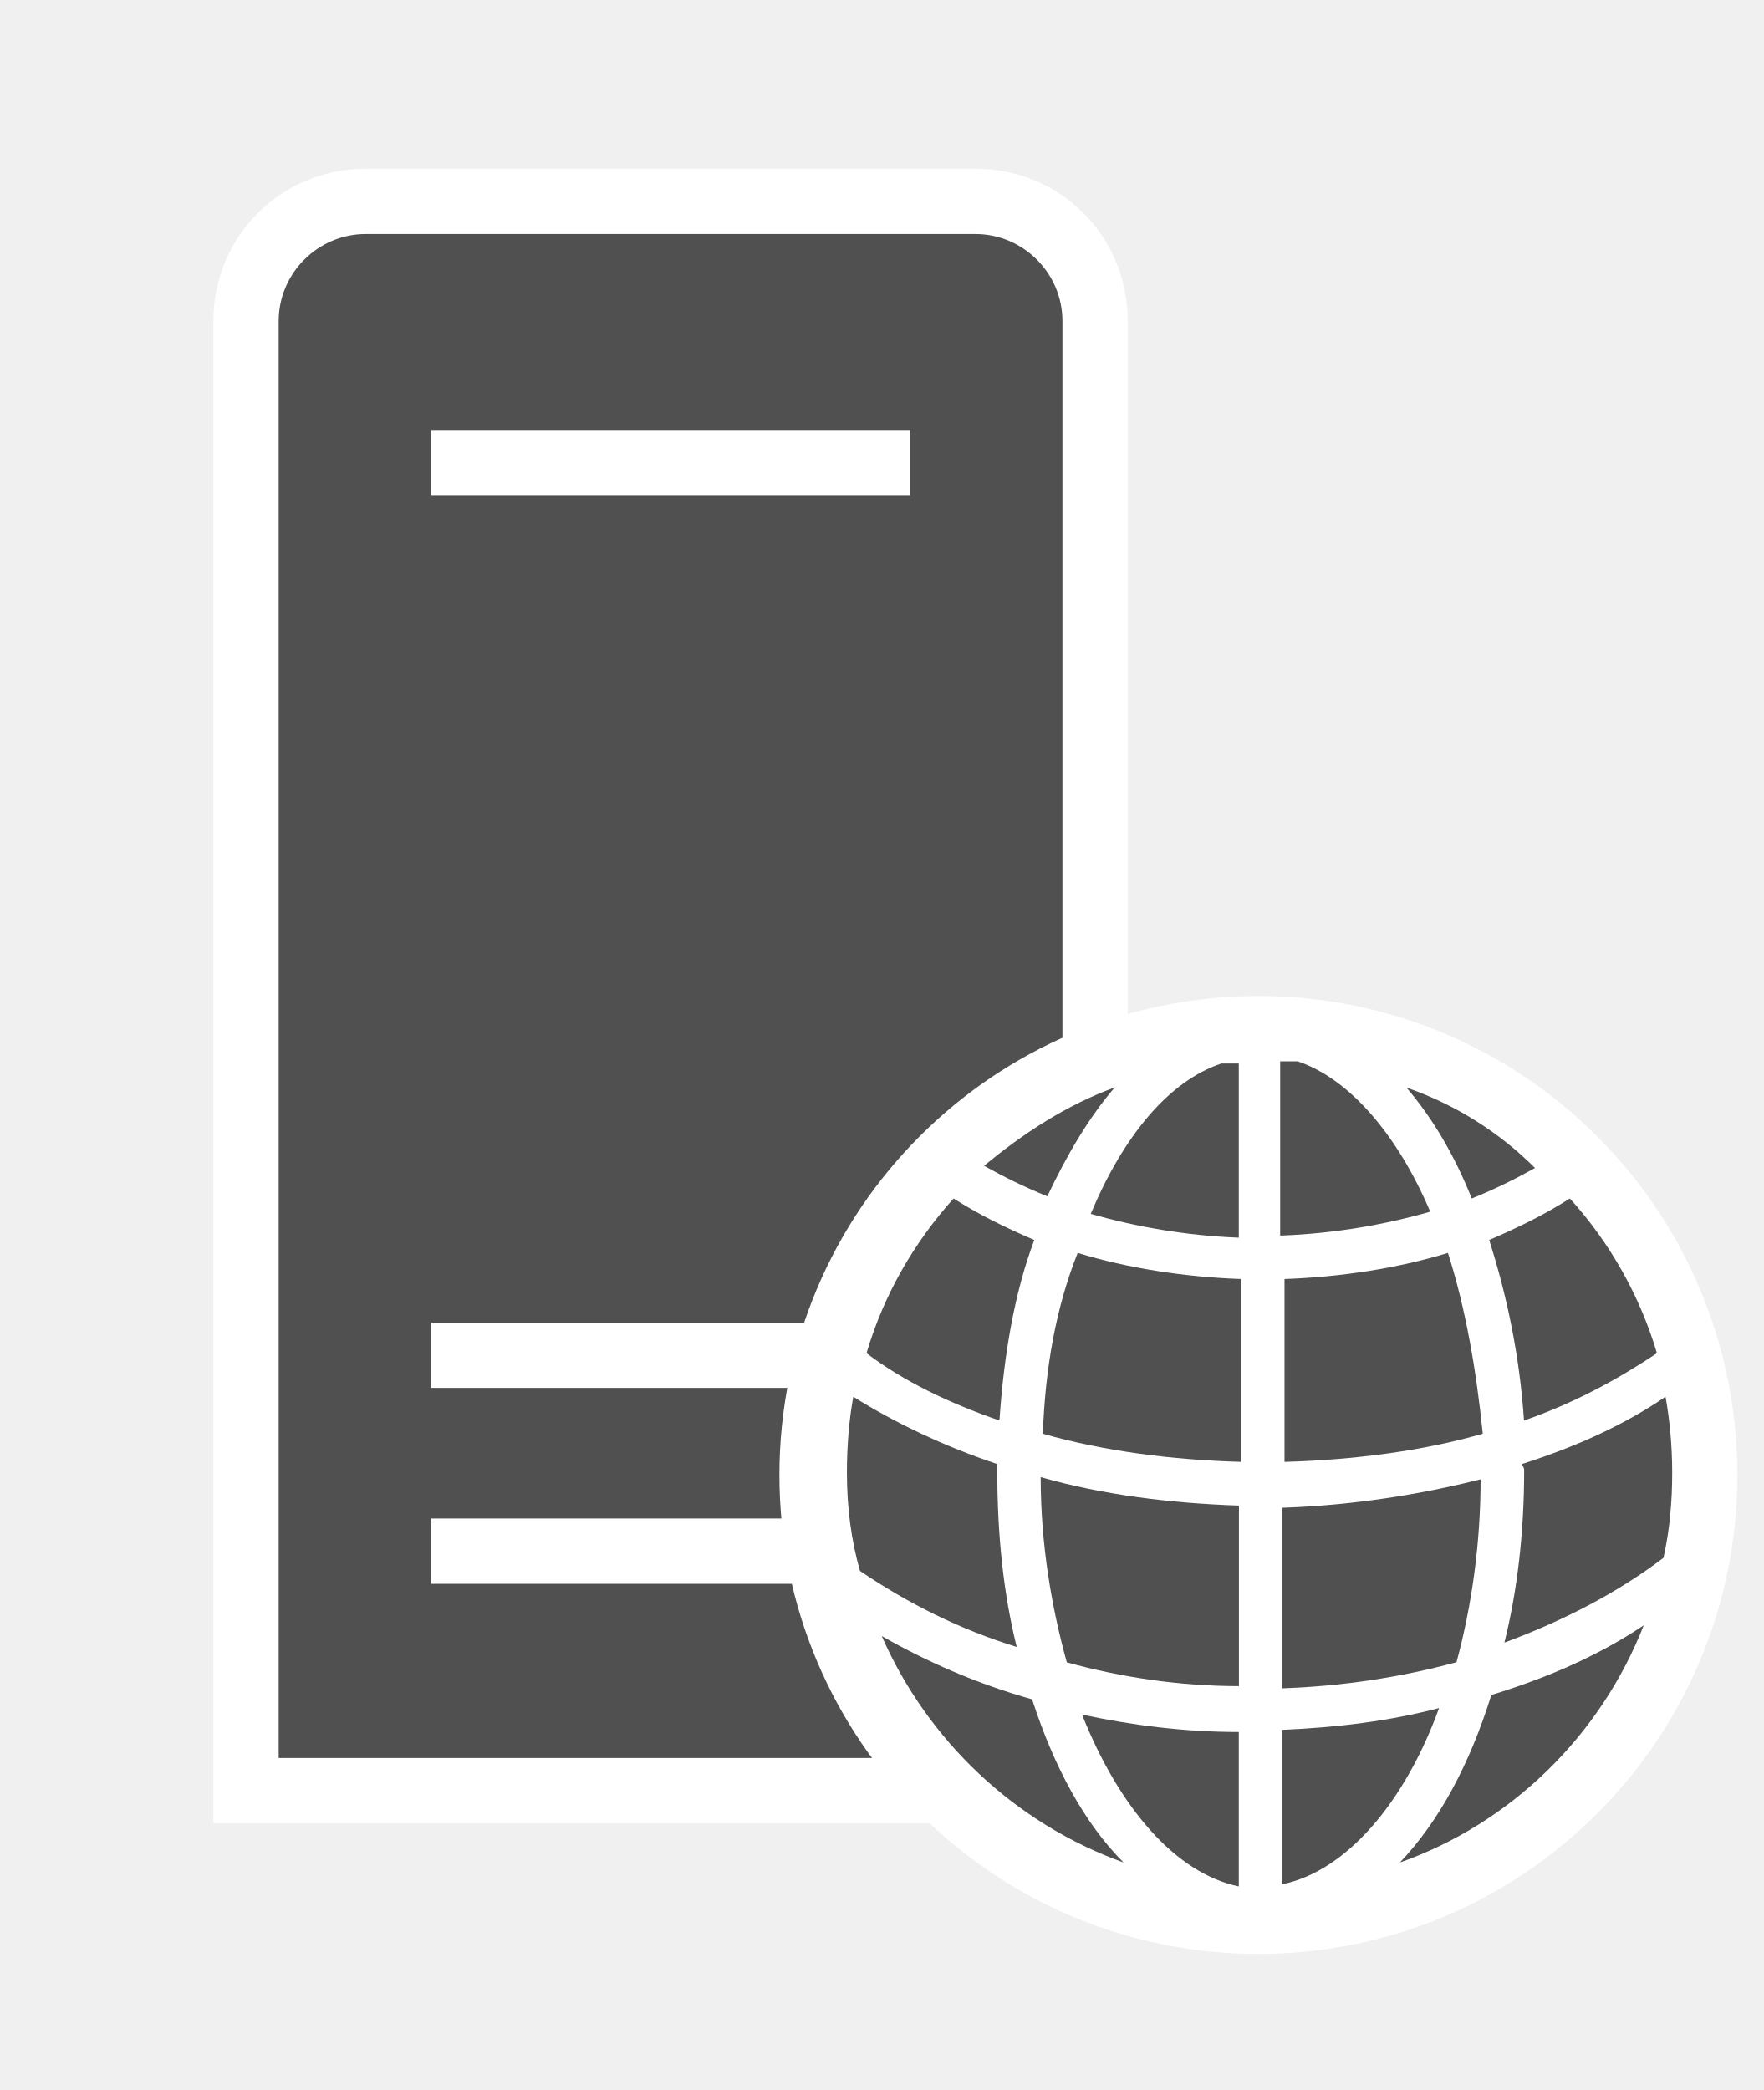
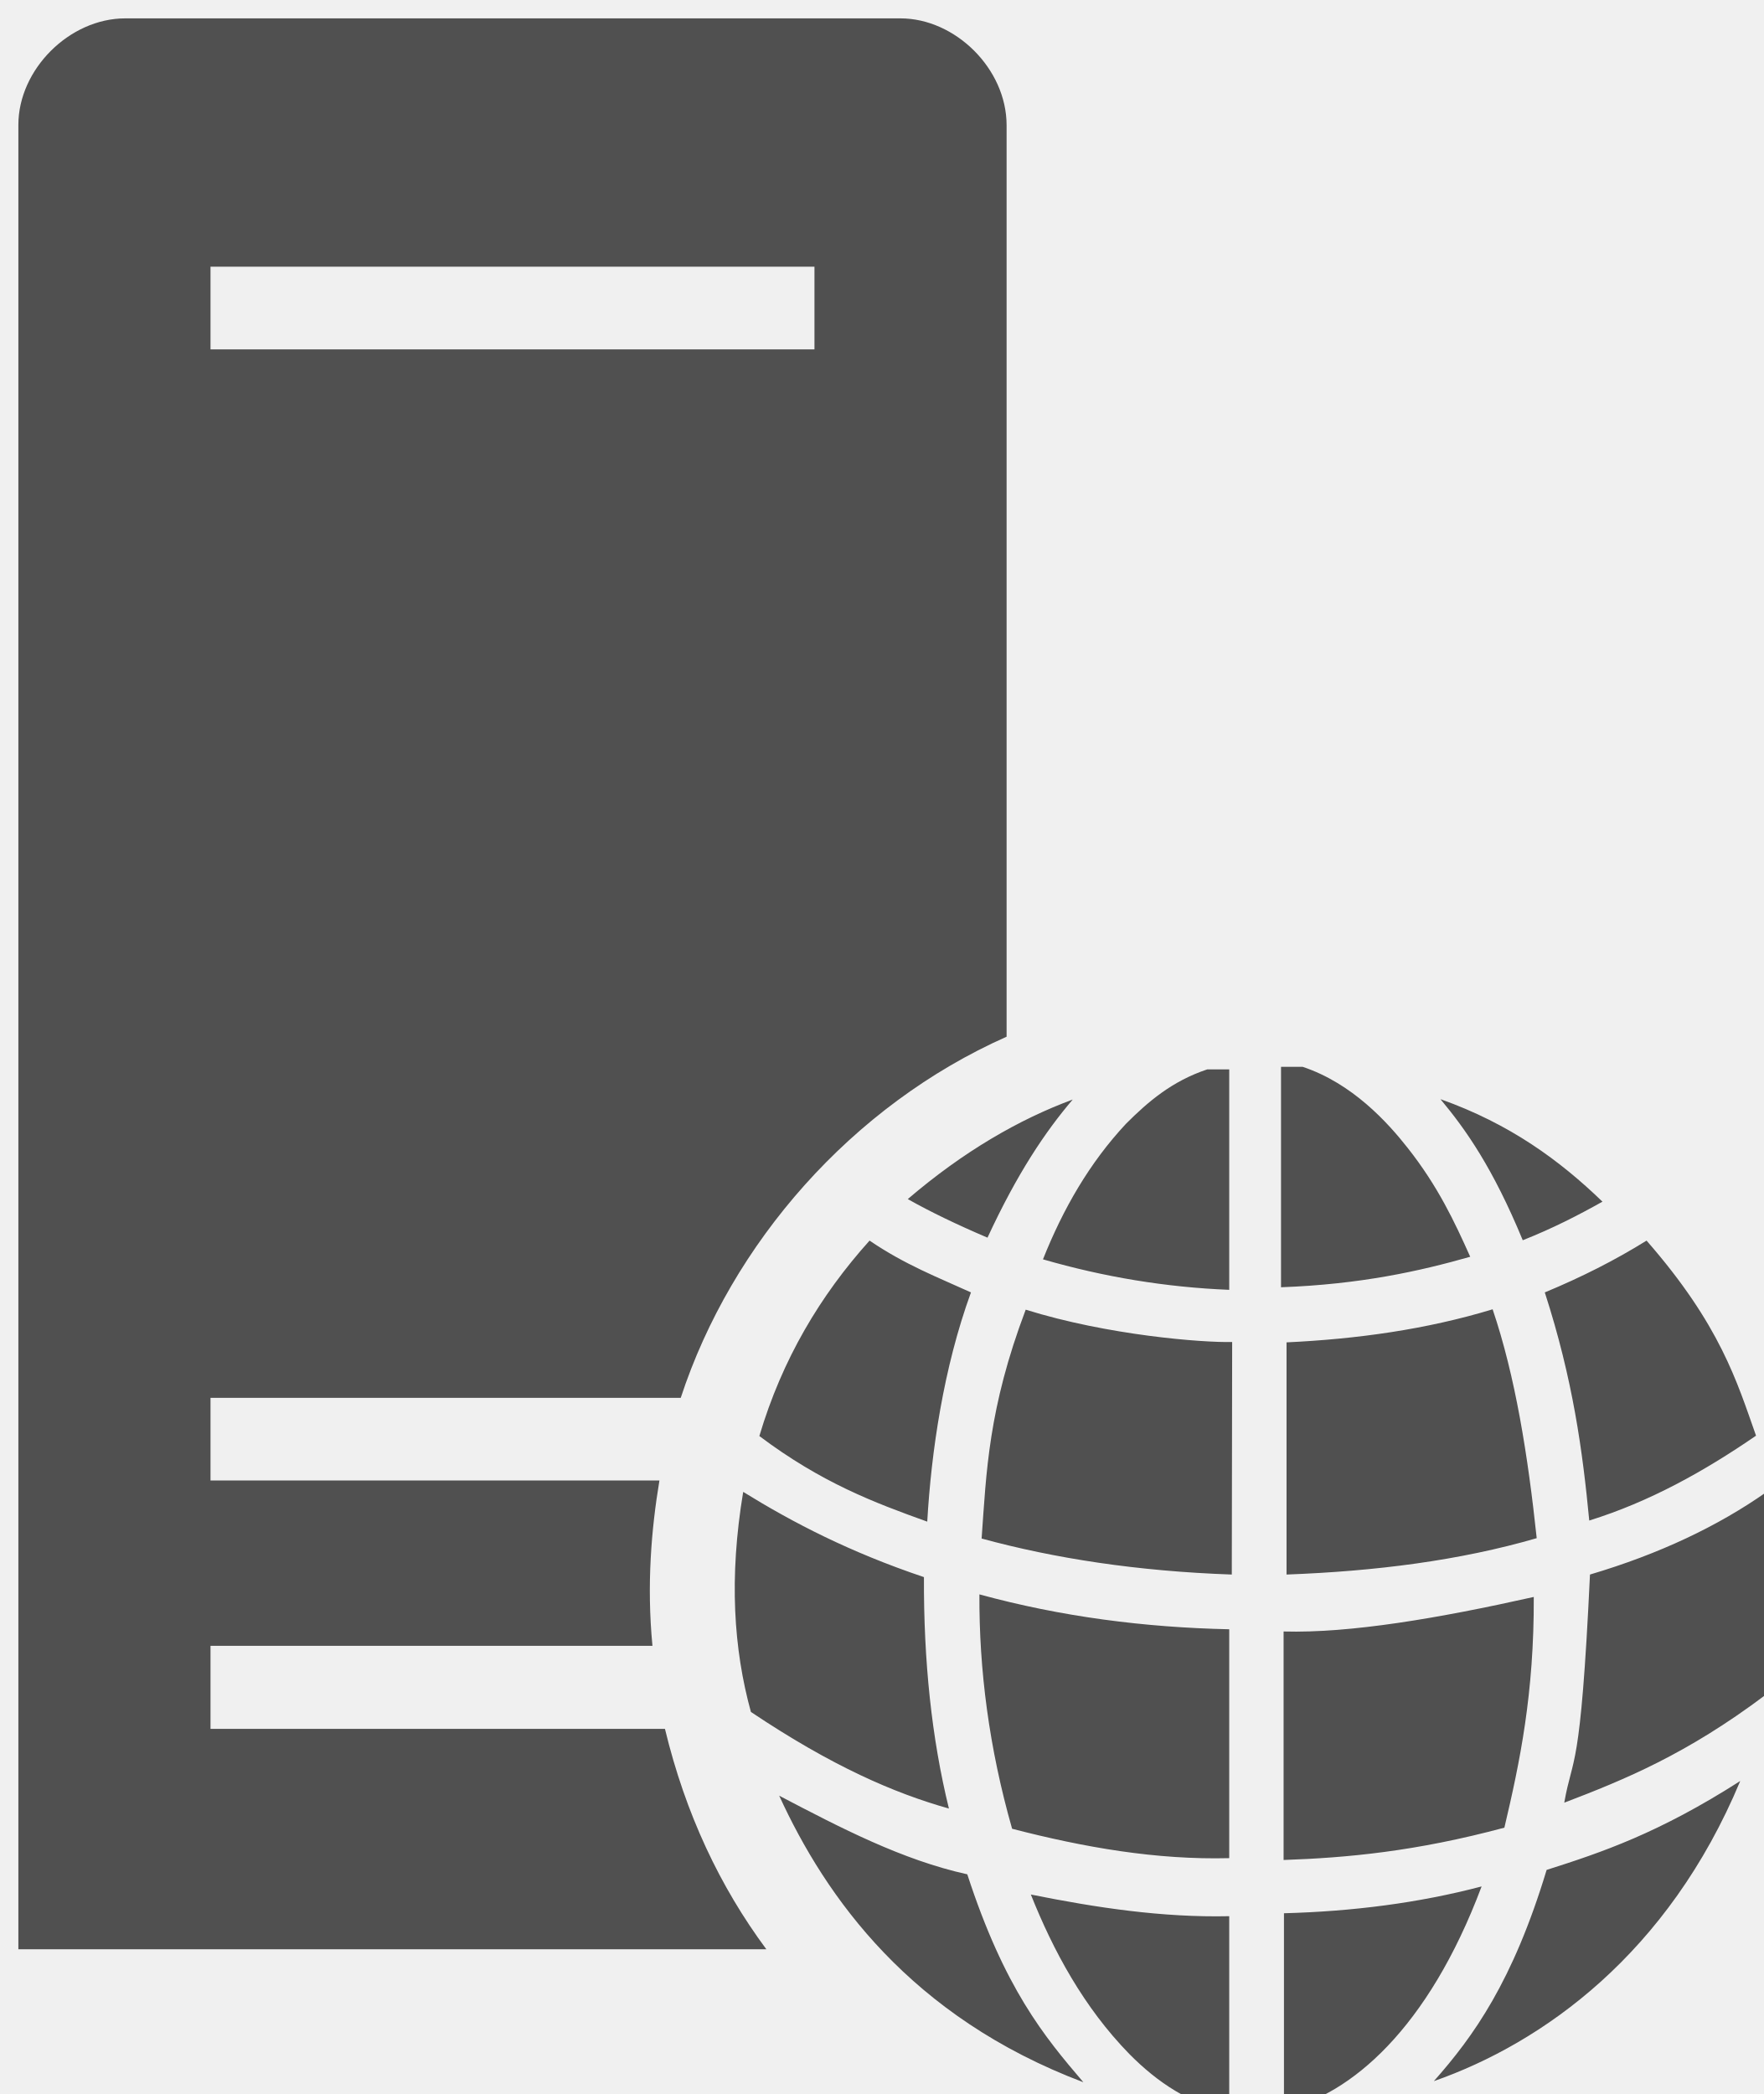
- <svg xmlns="http://www.w3.org/2000/svg" xmlns:ns1="http://schemas.microsoft.com/visio/2003/SVGExtensions/" width="81" height="96" viewBox="0 0 60.75 72" color-interpolation-filters="sRGB" fill="none" fill-rule="evenodd" font-size="12" overflow="visible" stroke-linecap="square" stroke-miterlimit="3">
-   <ns1:documentProperties ns1:langID="4108" ns1:metric="true" ns1:viewMarkup="false" />
-   <style>
-     .st1,.st2{fill:#fff;stroke:none;stroke-linecap:butt;stroke-width:.75}.st2{fill:#515050}
-   </style>
-   <g ns1:mID="0" ns1:index="1" ns1:groupContext="foregroundPage">
-     <ns1:pageProperties ns1:drawingScale=".039" ns1:pageScale=".039" ns1:drawingUnits="24" ns1:shadowOffsetX="8.504" ns1:shadowOffsetY="-8.504" />
-     <ns1:layer ns1:name="symbols" ns1:index="0" />
-     <g id="group1568-1" transform="translate(7.35 -4.688)" ns1:mID="1568" ns1:groupContext="group" ns1:layerMember="0">
-       <g id="group1569-2" transform="translate(0 -4.5)" ns1:mID="1569" ns1:groupContext="group" ns1:layerMember="0">
-         <g id="shape1570-3" ns1:mID="1570" ns1:groupContext="shape" ns1:layerMember="0">
-           <path d="M0 72V20.25C0 17.33 2.33 15 5.25 15h21c2.93 0 5.25 2.33 5.25 5.25V72H0z" class="st1" />
-         </g>
-         <g id="shape1571-5" ns1:mID="1571" ns1:groupContext="shape" ns1:layerMember="0" transform="translate(2.25 -2.25)">
-           <path d="M24 19.5H3c-1.65 0-3 1.35-3 3V72h27V22.5c0-1.65-1.35-3-3-3zM21.75 66H5.25v-2.25h16.5V66zm0-6.75H5.25V57h16.5v2.25zm0-30.75H5.25v-2.25h16.5v2.25z" class="st2" />
-         </g>
-       </g>
-       <g id="group1572-7" transform="translate(19.5)" ns1:mID="1572" ns1:groupContext="group" ns1:layerMember="0">
-         <g id="shape1573-8" ns1:mID="1573" ns1:groupContext="shape" ns1:layerMember="0">
-           <ellipse cx="16.5" cy="55.5" rx="16.5" ry="16.5" class="st1" />
-         </g>
-         <g id="group1574-10" transform="translate(2.325 -2.325)" ns1:mID="1574" ns1:groupContext="group" ns1:layerMember="0">
-           <g id="shape1575-11" ns1:mID="1575" ns1:groupContext="shape" ns1:layerMember="0" transform="translate(15.075 -14.625)">
-             <path d="M5.63 64.8c-1.73.53-3.68.83-5.63.9V72c2.4-.07 4.73-.37 6.83-.97-.23-2.25-.6-4.35-1.2-6.23z" class="st2" />
-           </g>
-           <g id="shape1576-13" ns1:mID="1576" ns1:groupContext="shape" ns1:layerMember="0" transform="translate(4.725 -23.775)">
-             <path d="M4.5 68.25c-1.65.6-3.15 1.58-4.5 2.7.68.38 1.43.75 2.18 1.05.67-1.42 1.42-2.7 2.32-3.75z" class="st2" />
-           </g>
-           <g id="shape1577-15" ns1:mID="1577" ns1:groupContext="shape" ns1:layerMember="0" transform="translate(8.4 -22.35)">
-             <path d="M0 71.18c1.57.45 3.3.75 5.1.82v-6h-.6c-1.8.6-3.37 2.48-4.5 5.18z" class="st2" />
-           </g>
-           <g id="shape1578-17" ns1:mID="1578" ns1:groupContext="shape" ns1:layerMember="0" transform="translate(6.75 -14.625)">
-             <path d="M0 71.03c2.1.6 4.43.9 6.83.97v-6.3c-1.95-.07-3.9-.37-5.63-.9C.45 66.68.08 68.78 0 71.03z" class="st2" />
-           </g>
-           <g id="shape1579-19" ns1:mID="1579" ns1:groupContext="shape" ns1:layerMember="0" transform="translate(22.65 -8.4)">
-             <path d="M.68 66.08C.68 68.18.45 70.2 0 72c2.03-.75 3.9-1.72 5.48-2.92.22-.98.3-1.95.3-2.93 0-.9-.08-1.8-.23-2.62-1.42.97-3.07 1.72-4.95 2.32.08.15.08.15.08.23z" class="st2" />
-           </g>
-           <g id="shape1580-21" ns1:mID="1580" ns1:groupContext="shape" ns1:layerMember="0" transform="translate(0 -8.25)">
-             <path d="M5.18 65.93v-.23c-1.8-.6-3.53-1.42-4.96-2.32C.07 64.2 0 65.1 0 66c0 1.2.15 2.33.45 3.38C2.1 70.5 3.9 71.4 5.85 72c-.45-1.8-.67-3.82-.67-6.07z" class="st2" />
-           </g>
-           <g id="shape1581-23" ns1:mID="1581" ns1:groupContext="shape" ns1:layerMember="0" transform="translate(.675 -16.05)">
-             <path d="M3 64.35c-1.35 1.5-2.4 3.3-3 5.33 1.28.97 2.85 1.72 4.58 2.32.15-2.25.52-4.42 1.2-6.22-1.05-.45-1.95-.9-2.78-1.43z" class="st2" />
-           </g>
-           <g id="shape1582-25" ns1:mID="1582" ns1:groupContext="shape" ns1:layerMember="0" transform="translate(14.925 -22.425)">
-             <path d="M.08 72c1.79-.07 3.52-.37 5.09-.82C4.05 68.55 2.4 66.6.6 66H0v6h.08z" class="st2" />
-           </g>
-           <g id="shape1583-27" ns1:mID="1583" ns1:groupContext="shape" ns1:layerMember="0" transform="translate(1.2 -.825)">
-             <path d="M5.18 66.38C3.3 65.85 1.58 65.1 0 64.2c1.58 3.6 4.58 6.45 8.33 7.8-1.35-1.35-2.4-3.3-3.15-5.62z" class="st2" />
-           </g>
-           <g id="shape1584-29" ns1:mID="1584" ns1:groupContext="shape" ns1:layerMember="0" transform="translate(19.275 -23.7)">
-             <path d="M0 68.18C.9 69.23 1.65 70.5 2.25 72c.75-.3 1.5-.67 2.18-1.05-1.2-1.2-2.7-2.17-4.43-2.77z" class="st2" />
-           </g>
-           <g id="shape1585-31" ns1:mID="1585" ns1:groupContext="shape" ns1:layerMember="0" transform="translate(22.125 -16.05)">
-             <path d="M5.78 69.68a13.82 13.82 0 0 0-3-5.33c-.83.53-1.73.98-2.78 1.43.6 1.87 1.05 3.97 1.2 6.22 1.73-.6 3.23-1.42 4.58-2.32z" class="st2" />
-           </g>
-           <g id="shape1586-33" ns1:mID="1586" ns1:groupContext="shape" ns1:layerMember="0" transform="translate(19.05 -.825)">
-             <path d="M3.15 66.23C2.4 68.63 1.35 70.58 0 72c3.82-1.35 6.9-4.35 8.4-8.17-1.57 1.05-3.3 1.8-5.25 2.4z" class="st2" />
-           </g>
-           <g id="shape1587-35" ns1:mID="1587" ns1:groupContext="shape" ns1:layerMember="0" transform="translate(8.1)">
-             <path d="M5.4 72v-5.32c-1.87 0-3.67-.23-5.4-.6C1.28 69.3 3.23 71.55 5.4 72z" class="st2" />
-           </g>
-           <g id="shape1588-37" ns1:mID="1588" ns1:groupContext="shape" ns1:layerMember="0" transform="translate(15 -6.825)">
-             <path d="M6.83 64.8c-2.1.53-4.43.9-6.83.98V72c2.03-.07 4.05-.37 6-.9.53-1.95.83-4.12.83-6.3z" class="st2" />
-           </g>
-           <g id="shape1589-39" ns1:mID="1589" ns1:groupContext="shape" ns1:layerMember="0" transform="translate(6.675 -6.9)">
-             <path d="M6.83 72v-6.22C4.43 65.7 2.1 65.4 0 64.8c0 2.33.38 4.5.9 6.38 1.88.52 3.9.82 5.93.82z" class="st2" />
-           </g>
-           <g id="shape1590-41" ns1:mID="1590" ns1:groupContext="shape" ns1:layerMember="0" transform="translate(15 -.075)">
-             <path d="M0 66.68V72c2.18-.45 4.2-2.77 5.4-6.07-1.72.45-3.52.67-5.4.75z" class="st2" />
-           </g>
-         </g>
-       </g>
-     </g>
+ <svg xmlns="http://www.w3.org/2000/svg" version="1.1" width="48px" height="57px" viewBox="-0.5 -0.5 48 57">
+   <defs />
+   <g>
+     <rect x="0" y="0" width="48" height="57" fill="none" stroke="none" pointer-events="all" />
+     <path d="M 5.23 9.01 L 21.67 9.01 L 21.67 6.76 L 5.23 6.76 Z M 0 52.56 L 0 2.9 C 0 1.39 1.39 0 2.91 0 L 24.01 0 C 25.5 0 26.9 1.37 26.9 2.91 L 26.9 27.72 C 22.69 29.59 19.41 33.34 18.03 37.55 L 5.23 37.55 L 5.23 39.8 L 17.45 39.8 C 17.23 41.12 17.1 42.64 17.26 44.3 L 5.23 44.3 L 5.23 46.56 L 17.6 46.56 C 18.16 48.88 19.1 50.86 20.36 52.56 Z M 24.21 32.14 C 25.73 30.84 27.24 29.97 28.7 29.43 C 27.95 30.31 27.19 31.44 26.38 33.19 C 25.56 32.84 24.83 32.49 24.21 32.14 Z M 20.17 38.59 C 20.79 36.5 21.83 34.76 23.17 33.27 C 24.14 33.93 25.03 34.27 25.93 34.68 C 25.18 36.74 24.85 39.02 24.74 40.92 C 23.29 40.4 21.86 39.86 20.17 38.59 Z M 19.94 46.1 C 19.47 44.39 19.34 42.45 19.73 40.11 C 21.09 40.95 22.63 41.75 24.65 42.43 C 24.64 44.71 24.86 46.82 25.33 48.73 C 23.84 48.31 22.15 47.58 19.94 46.1 Z M 25.83 50.52 C 26.84 53.62 27.92 54.93 28.99 56.18 C 24.28 54.4 21.98 51.15 20.71 48.38 C 22.39 49.26 24.06 50.13 25.83 50.52 Z M 32.96 51.66 L 32.96 57 C 31.89 56.77 31.01 56.19 30.24 55.41 C 29 54.14 28.17 52.6 27.56 51.07 C 29.35 51.43 31.14 51.7 32.96 51.66 Z M 32.96 43.85 L 32.96 50.08 C 30.98 50.13 29.02 49.79 27.05 49.28 C 26.42 47.07 26.15 44.95 26.16 42.9 C 28.39 43.51 30.66 43.8 32.96 43.85 Z M 33.03 42.36 C 30.46 42.27 28.2 41.92 26.22 41.38 C 26.35 39.57 26.4 37.85 27.42 35.15 C 29.66 35.85 32.24 36.05 33.04 36.03 Z M 32.96 34.61 C 31.23 34.54 29.55 34.26 27.89 33.78 C 28.44 32.4 29.16 31.15 30.15 30.09 C 30.75 29.49 31.4 28.93 32.36 28.61 L 32.96 28.61 Z M 34.37 28.54 L 34.96 28.54 C 36.31 28.99 37.27 30.05 37.82 30.75 C 38.64 31.79 39.09 32.75 39.52 33.71 C 38.15 34.1 36.54 34.46 34.37 34.54 Z M 34.52 42.36 L 34.52 36.04 C 36.43 35.95 38.32 35.69 40.13 35.14 C 40.75 36.97 41.09 39.12 41.33 41.37 C 39.23 41.98 36.94 42.27 34.52 42.36 Z M 34.44 50.13 L 34.44 43.91 C 36.26 43.96 38.66 43.55 41.25 42.97 C 41.26 45.61 40.87 47.47 40.45 49.25 C 38.03 49.9 36.16 50.07 34.44 50.13 Z M 39.83 50.85 C 38.37 54.74 36.26 56.52 34.45 56.93 L 34.45 51.58 C 36.32 51.53 38.12 51.3 39.83 50.85 Z M 41.6 50.4 C 43.11 49.92 44.65 49.4 46.87 47.98 C 44.91 52.68 41.5 55.11 38.53 56.15 C 39.61 54.93 40.68 53.44 41.6 50.4 Z M 42.78 42.36 C 44.67 41.8 46.27 41.04 47.59 40.11 C 48 42.71 47.82 44.26 47.54 45.65 C 45.41 47.25 43.73 47.94 42.08 48.57 C 42.31 47.25 42.52 47.86 42.78 42.36 Z M 41.55 34.68 C 42.54 34.27 43.47 33.8 44.32 33.27 C 46.33 35.57 46.78 37.11 47.3 38.58 C 45.89 39.55 44.4 40.38 42.76 40.89 C 42.58 39.01 42.32 37.06 41.55 34.68 Z M 38.71 29.42 C 40.6 30.09 41.96 31.09 43.12 32.21 C 42.46 32.58 41.76 32.94 40.95 33.26 C 40.14 31.3 39.41 30.26 38.71 29.42 Z" fill="#505050" stroke="none" pointer-events="all" />
  </g>
</svg>
